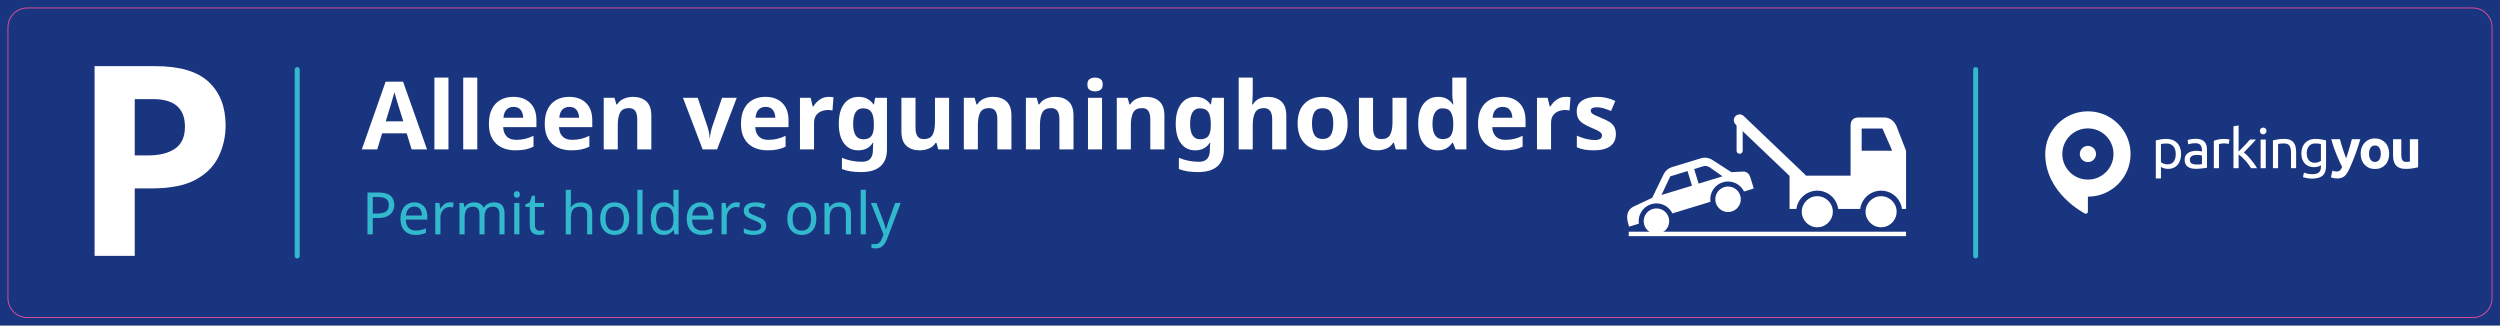
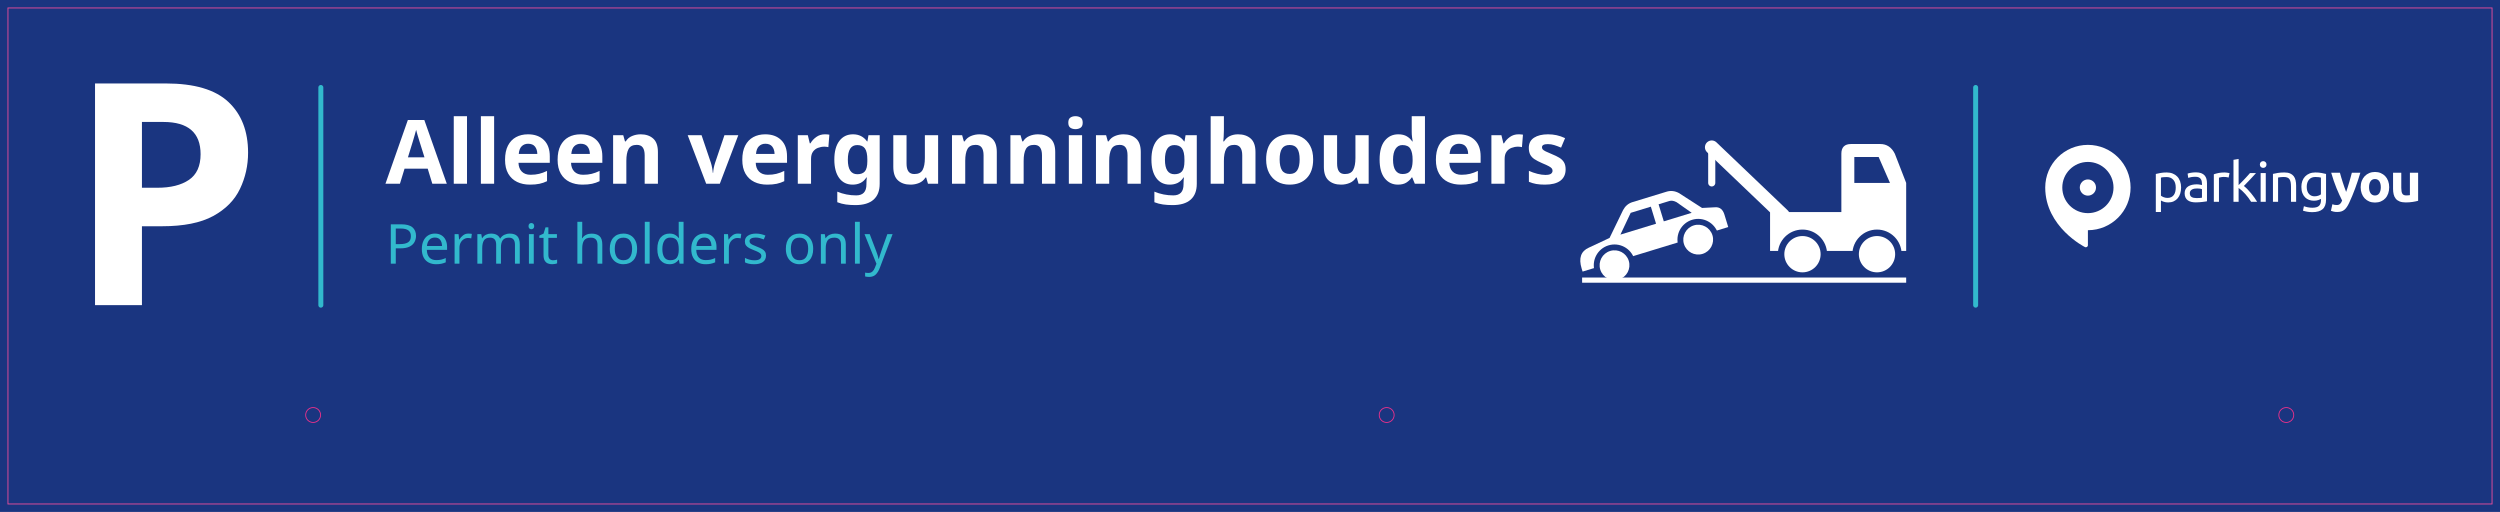
- <svg xmlns="http://www.w3.org/2000/svg" width="1006mm" height="131mm" viewBox="0 0 1006 131">
+ <svg xmlns="http://www.w3.org/2000/svg" width="1006mm" height="206mm" viewBox="0 0 1006 206">
  <g id="py-app-sign-slagboom-vergunninghouders">
-     <rect x="0" y="0" width="1006" height="131" fill="#1A3580" id="bleed-background" data-variable="background-colour" />
+     <rect x="0" y="0" width="1006" height="206" fill="#1A3580" id="bleed-background" data-variable="background-colour" />
    <g id="py-atom-symbol-p-plain">
-       <g data-element="py-atom-symbol-p-plain" transform="translate(37 28) scale(1.166 1.166)">
+       <g data-element="py-atom-symbol-p-plain" transform="translate(37 35.2) scale(1.362 1.362)">
        <text x="-7.338" y="64.297" font-family="Ubuntu" font-size="91.722" font-weight="bold" fill="#FFFFFF" xml:space="preserve">P</text>
      </g>
    </g>
-     <line x1="119.598" y1="28" x2="119.598" y2="103" stroke="#32B9CD" stroke-width="2" stroke-linecap="round" id="divider-left" />
+     <line x1="129.106" y1="35.2" x2="129.106" y2="122.8" stroke="#32B9CD" stroke-width="2" stroke-linecap="round" id="divider-left" />
    <g id="py-atom-logo-horizontal-white">
-       <g data-element="py-atom-logo-horizontal-white" transform="translate(823 44.794) scale(1.431 1.431)">
+       <g data-element="py-atom-logo-horizontal-white" transform="translate(823 58.294) scale(1.431 1.431)">
        <path d="M12 19.2C8.024 19.2 4.8 15.976 4.8 12C4.8 8.024 8.024 4.8 12 4.8C15.977 4.8 19.2 8.024 19.2 12C19.2 15.976 15.977 19.2 12 19.2M12 0C5.373 0 0 5.372 0 11.999C0 23.134 11.127 28.716 11.127 28.716C11.509 28.949 12 28.671 12 28.223L12 23.998C18.627 23.998 24 18.626 24 11.999C24 5.372 18.627 0 12 0" fill="#FFFFFF" />
        <path d="M9.72 12C9.72 10.741 10.741 9.72 12 9.72C13.259 9.72 14.28 10.741 14.28 12C14.28 13.259 13.259 14.28 12 14.28C10.741 14.28 9.72 13.259 9.72 12" fill="#FFFFFF" />
        <path d="M36.701 11.983C36.701 11.041 36.469 10.317 36.003 9.81C35.537 9.303 34.916 9.049 34.14 9.049C33.706 9.049 33.366 9.065 33.123 9.095C32.88 9.127 32.686 9.163 32.541 9.204L32.541 14.296C32.717 14.441 32.971 14.58 33.302 14.715C33.633 14.849 33.995 14.916 34.388 14.916C34.802 14.916 35.157 14.842 35.452 14.692C35.747 14.542 35.988 14.334 36.174 14.071C36.36 13.807 36.494 13.496 36.577 13.139C36.66 12.782 36.701 12.397 36.701 11.983M38.207 11.983C38.207 12.593 38.127 13.157 37.967 13.675C37.806 14.192 37.571 14.637 37.26 15.009C36.95 15.382 36.569 15.672 36.12 15.879C35.669 16.086 35.154 16.189 34.575 16.189C34.109 16.189 33.698 16.127 33.341 16.003C32.984 15.879 32.717 15.76 32.541 15.646L32.541 18.874L31.098 18.874L31.098 8.18C31.439 8.097 31.866 8.007 32.378 7.908C32.891 7.81 33.483 7.761 34.156 7.761C34.777 7.761 35.336 7.859 35.832 8.055C36.329 8.252 36.753 8.532 37.105 8.894C37.457 9.256 37.728 9.698 37.92 10.221C38.111 10.744 38.207 11.331 38.207 11.983" fill="#FFFFFF" />
        <path d="M42.507 14.963C42.848 14.963 43.151 14.956 43.415 14.94C43.679 14.924 43.898 14.896 44.074 14.854L44.074 12.448C43.971 12.397 43.803 12.353 43.57 12.316C43.337 12.28 43.055 12.262 42.724 12.262C42.507 12.262 42.276 12.278 42.033 12.309C41.79 12.34 41.567 12.405 41.366 12.503C41.164 12.601 40.996 12.736 40.861 12.906C40.726 13.077 40.659 13.302 40.659 13.581C40.659 14.099 40.825 14.458 41.156 14.661C41.487 14.862 41.938 14.963 42.507 14.963M42.382 7.73C42.962 7.73 43.451 7.805 43.85 7.955C44.248 8.105 44.569 8.317 44.812 8.591C45.055 8.866 45.228 9.192 45.332 9.569C45.435 9.947 45.487 10.363 45.487 10.819L45.487 15.863C45.363 15.884 45.189 15.912 44.967 15.949C44.744 15.985 44.494 16.018 44.214 16.05C43.935 16.081 43.632 16.109 43.306 16.135C42.98 16.161 42.657 16.174 42.336 16.174C41.88 16.174 41.461 16.127 41.079 16.034C40.695 15.941 40.365 15.793 40.085 15.592C39.806 15.39 39.589 15.123 39.433 14.793C39.278 14.461 39.2 14.063 39.2 13.597C39.2 13.152 39.291 12.769 39.472 12.448C39.653 12.128 39.899 11.869 40.209 11.672C40.52 11.476 40.882 11.331 41.296 11.238C41.71 11.144 42.144 11.098 42.6 11.098C42.745 11.098 42.895 11.106 43.05 11.121C43.205 11.137 43.353 11.158 43.492 11.183C43.632 11.209 43.754 11.233 43.857 11.253C43.96 11.274 44.033 11.289 44.074 11.3L44.074 10.896C44.074 10.658 44.049 10.423 43.997 10.19C43.945 9.957 43.852 9.75 43.718 9.569C43.583 9.388 43.399 9.243 43.166 9.135C42.933 9.026 42.631 8.972 42.258 8.972C41.782 8.972 41.366 9.005 41.009 9.072C40.652 9.14 40.385 9.209 40.209 9.282L40.039 8.087C40.225 8.004 40.535 7.924 40.97 7.846C41.405 7.768 41.875 7.73 42.382 7.73" fill="#FFFFFF" />
        <path d="M55.855 11.564C56.166 11.802 56.494 12.097 56.841 12.448C57.187 12.801 57.529 13.181 57.865 13.589C58.202 13.998 58.52 14.412 58.82 14.831C59.12 15.25 59.374 15.641 59.581 16.003L57.889 16.003C57.671 15.641 57.421 15.271 57.136 14.893C56.851 14.515 56.554 14.153 56.243 13.807C55.933 13.46 55.617 13.142 55.296 12.852C54.976 12.562 54.67 12.319 54.381 12.122L54.381 16.003L52.937 16.003L52.937 4.206L54.381 3.958L54.381 11.315L55.203 10.493C55.504 10.192 55.798 9.887 56.088 9.577C56.377 9.266 56.652 8.969 56.911 8.684C57.169 8.4 57.392 8.149 57.578 7.931L59.27 7.931C59.032 8.19 58.773 8.475 58.494 8.785C58.215 9.096 57.925 9.409 57.625 9.724C57.325 10.04 57.022 10.355 56.717 10.671C56.411 10.987 56.124 11.284 55.855 11.564" fill="#FFFFFF" />
        <path d="M60.574 7.932L62.017 7.932L62.017 16.003L60.574 16.003ZM61.288 6.472C61.029 6.472 60.809 6.387 60.628 6.216C60.447 6.046 60.357 5.815 60.357 5.525C60.357 5.236 60.447 5.006 60.628 4.835C60.809 4.664 61.029 4.579 61.288 4.579C61.547 4.579 61.766 4.664 61.948 4.835C62.129 5.006 62.219 5.236 62.219 5.525C62.219 5.815 62.129 6.046 61.948 6.216C61.766 6.387 61.547 6.472 61.288 6.472" fill="#FFFFFF" />
        <path d="M64.035 8.164C64.366 8.082 64.806 7.994 65.354 7.901C65.903 7.807 66.534 7.761 67.248 7.761C67.89 7.761 68.422 7.852 68.847 8.032C69.271 8.214 69.61 8.467 69.864 8.793C70.117 9.119 70.296 9.51 70.399 9.965C70.502 10.42 70.554 10.922 70.554 11.471L70.554 16.003L69.111 16.003L69.111 11.781C69.111 11.284 69.077 10.86 69.01 10.508C68.942 10.156 68.832 9.872 68.676 9.655C68.521 9.437 68.314 9.28 68.055 9.181C67.797 9.083 67.476 9.034 67.093 9.034C66.938 9.034 66.777 9.039 66.612 9.049C66.446 9.059 66.288 9.072 66.139 9.088C65.988 9.104 65.854 9.122 65.735 9.142C65.615 9.163 65.53 9.179 65.479 9.189L65.479 16.003L64.035 16.003L64.035 8.164" fill="#FFFFFF" />
        <path d="M77.524 9.204C77.379 9.163 77.184 9.124 76.942 9.088C76.698 9.052 76.37 9.034 75.956 9.034C75.18 9.034 74.582 9.287 74.163 9.794C73.744 10.301 73.534 10.974 73.534 11.812C73.534 12.278 73.594 12.676 73.713 13.007C73.832 13.339 73.992 13.612 74.194 13.83C74.396 14.047 74.629 14.208 74.893 14.311C75.157 14.415 75.428 14.466 75.708 14.466C76.09 14.466 76.443 14.412 76.763 14.303C77.084 14.195 77.338 14.068 77.524 13.923L77.524 9.204M77.539 15.196C77.415 15.279 77.175 15.385 76.818 15.514C76.46 15.644 76.044 15.708 75.568 15.708C75.081 15.708 74.623 15.631 74.194 15.475C73.765 15.32 73.389 15.079 73.069 14.753C72.748 14.428 72.495 14.021 72.308 13.535C72.122 13.049 72.029 12.469 72.029 11.797C72.029 11.207 72.117 10.666 72.293 10.174C72.469 9.683 72.725 9.259 73.061 8.902C73.397 8.545 73.809 8.265 74.295 8.064C74.782 7.861 75.33 7.761 75.941 7.761C76.613 7.761 77.2 7.81 77.702 7.908C78.204 8.006 78.626 8.097 78.967 8.18L78.967 15.382C78.967 16.624 78.646 17.524 78.005 18.083C77.363 18.642 76.391 18.921 75.087 18.921C74.58 18.921 74.101 18.88 73.651 18.797C73.201 18.714 72.81 18.616 72.479 18.502L72.743 17.245C73.033 17.359 73.387 17.46 73.806 17.547C74.225 17.635 74.662 17.679 75.118 17.679C75.977 17.679 76.595 17.509 76.973 17.167C77.35 16.826 77.539 16.282 77.539 15.537L77.539 15.196" fill="#FFFFFF" />
        <path d="M88.612 7.839C88.146 9.412 87.658 10.886 87.15 12.262C86.641 13.639 86.086 14.974 85.485 16.267C85.267 16.733 85.049 17.129 84.831 17.455C84.614 17.781 84.375 18.049 84.116 18.262C83.858 18.473 83.564 18.629 83.238 18.727C82.912 18.825 82.531 18.874 82.095 18.874C81.733 18.874 81.398 18.841 81.093 18.774C80.787 18.707 80.536 18.631 80.339 18.549L80.743 16.702C80.981 16.784 81.193 16.841 81.379 16.872C81.565 16.903 81.762 16.919 81.969 16.919C82.384 16.919 82.702 16.808 82.924 16.585C83.147 16.362 83.336 16.055 83.491 15.662C82.963 14.627 82.435 13.465 81.907 12.177C81.379 10.889 80.882 9.443 80.417 7.839L82.869 7.839C82.973 8.242 83.095 8.679 83.236 9.15C83.376 9.621 83.524 10.097 83.68 10.578C83.836 11.059 83.994 11.528 84.155 11.983C84.316 12.438 84.47 12.852 84.615 13.225C84.75 12.852 84.891 12.438 85.036 11.983C85.182 11.528 85.325 11.059 85.465 10.578C85.605 10.097 85.74 9.621 85.87 9.15C86 8.679 86.117 8.242 86.221 7.839L88.612 7.839" fill="#FFFFFF" />
        <path d="M94.365 11.905C94.365 11.191 94.223 10.63 93.938 10.221C93.653 9.812 93.248 9.608 92.72 9.608C92.192 9.608 91.783 9.812 91.494 10.221C91.204 10.63 91.059 11.191 91.059 11.905C91.059 12.619 91.204 13.186 91.494 13.605C91.783 14.024 92.192 14.234 92.72 14.234C93.248 14.234 93.653 14.024 93.938 13.605C94.223 13.186 94.365 12.619 94.365 11.905M96.724 11.905C96.724 12.547 96.631 13.134 96.445 13.667C96.259 14.2 95.989 14.655 95.638 15.033C95.286 15.411 94.864 15.703 94.373 15.91C93.881 16.117 93.33 16.22 92.72 16.22C92.12 16.22 91.574 16.117 91.082 15.91C90.591 15.703 90.169 15.411 89.817 15.033C89.465 14.655 89.191 14.2 88.994 13.667C88.798 13.134 88.7 12.547 88.7 11.905C88.7 11.264 88.8 10.679 89.002 10.151C89.204 9.623 89.483 9.173 89.84 8.801C90.197 8.429 90.622 8.139 91.113 7.931C91.605 7.724 92.14 7.621 92.72 7.621C93.31 7.621 93.85 7.724 94.342 7.931C94.833 8.139 95.255 8.429 95.607 8.801C95.959 9.173 96.233 9.623 96.43 10.151C96.626 10.679 96.724 11.264 96.724 11.905" fill="#FFFFFF" />
        <path d="M104.858 15.724C104.465 15.838 103.958 15.944 103.337 16.042C102.716 16.14 102.064 16.189 101.382 16.189C100.688 16.189 100.111 16.096 99.65 15.91C99.19 15.724 98.825 15.463 98.556 15.126C98.287 14.79 98.095 14.389 97.982 13.923C97.868 13.457 97.811 12.945 97.811 12.386L97.811 7.838L100.124 7.838L100.124 12.107C100.124 12.852 100.222 13.39 100.419 13.721C100.615 14.053 100.983 14.218 101.521 14.218C101.686 14.218 101.862 14.21 102.049 14.195C102.235 14.179 102.4 14.161 102.545 14.14L102.545 7.838L104.858 7.838L104.858 15.724" fill="#FFFFFF" />
        <path d="M51.826 7.947C51.792 7.939 51.76 7.932 51.719 7.923C51.589 7.898 51.447 7.872 51.292 7.846C51.137 7.82 50.979 7.8 50.819 7.784C50.658 7.769 50.516 7.761 50.392 7.761C49.761 7.761 49.191 7.815 48.684 7.923C48.177 8.032 47.753 8.149 47.412 8.273L47.412 16.003L48.855 16.003L48.855 9.22C48.938 9.199 49.111 9.16 49.375 9.104C49.639 9.047 49.905 9.018 50.174 9.018C50.588 9.018 50.927 9.047 51.191 9.104C51.344 9.137 51.469 9.167 51.571 9.195L51.826 7.947" fill="#FFFFFF" />
      </g>
    </g>
-     <line x1="795" y1="28" x2="795" y2="103" stroke="#32B9CD" stroke-width="2" stroke-linecap="round" id="divider-right" />
-     <g id="py-atom-picto-tow-away" data-element="new" transform="translate(655.393 32.75) scale(1.116)">
+     <line x1="795" y1="35.2" x2="795" y2="122.8" stroke="#32B9CD" stroke-width="2" stroke-linecap="round" id="divider-right" />
+     <g id="py-atom-picto-tow-away" data-element="new" transform="translate(636.643 41) scale(1.304)">
      <path d="M58 34 L80 34 L80 16 Q80 13 83 13 L92 13 Q95 13 96.5 16 L100 25 L100 46 L58 46 Z" fill="#FFFFFF" />
      <path d="M84 17 L91.5 17 L95 25 L84 25 Z" fill="#1A3580" />
      <path d="M62 35 L40 14" stroke="#FFFFFF" stroke-width="4.2" stroke-linecap="round" fill="none" />
      <path d="M40 14 L40 25" stroke="#FFFFFF" stroke-width="2.2" stroke-linecap="round" fill="none" />
      <circle cx="68.0" cy="47" r="7.6" fill="#1A3580" />
      <circle cx="68.0" cy="47" r="5.6" fill="#FFFFFF" />
      <circle cx="91.0" cy="47" r="7.6" fill="#1A3580" />
      <circle cx="91.0" cy="47" r="5.6" fill="#FFFFFF" />
      <g transform="translate(0 33.4) rotate(-17 10 17)">
        <path d="M0 15 Q0 10 4 9.5 L11 8.5 L17.5 1.5 Q19 0 21 0 L32 0 Q34 0 35.5 1.5 L41 8 L45 9 Q47 9.5 47 12 L47 16 L0 16 Z" fill="#FFFFFF" />
        <path d="M19.5 3 L26 3 L26 8.5 L14.5 8.5 Z M28.5 3 L32 3 Q33 3 34 4 L37.5 8.5 L28.5 8.5 Z" fill="#1A3580" />
        <circle cx="10" cy="17" r="6.4" fill="#1A3580" />
        <circle cx="10" cy="17" r="4.6" fill="#FFFFFF" />
        <circle cx="37" cy="17" r="6.4" fill="#1A3580" />
        <circle cx="37" cy="17" r="4.6" fill="#FFFFFF" />
      </g>
      <path d="M0 55 L100 55" stroke="#FFFFFF" stroke-width="1.6" fill="none" />
    </g>
    <g id="variables">
-       <text x="145.598" y="60.12" font-family="Ubuntu" font-size="38.022" font-weight="bold" fill="#FFFFFF" data-variable="line-nl" id="line-nl" xml:space="preserve">Alleen vergunninghouders</text>
-       <text x="145.598" y="94.301" font-family="Ubuntu" font-size="23.573" fill="#32B9CD" data-variable="line-en" id="line-en" xml:space="preserve">Permit holders only</text>
+       <text x="155.106" y="73.937" font-family="Ubuntu" font-size="35.782" font-weight="bold" fill="#FFFFFF" data-variable="line-nl" id="line-nl" xml:space="preserve">Alleen vergunninghouders</text>
+       <text x="155.106" y="106.105" font-family="Ubuntu" font-size="22.185" fill="#32B9CD" data-variable="line-en" id="line-en" xml:space="preserve">Permit holders only</text>
+     </g>
+     <g id="mounting-holes" data-purpose="screw positions to the boom, estimated; not printed">
+       <circle cx="126" cy="167" r="3" fill="none" stroke="#ED308A" stroke-width="0.353" />
+       <circle cx="558" cy="167" r="3" fill="none" stroke="#ED308A" stroke-width="0.353" />
+       <circle cx="920" cy="167" r="3" fill="none" stroke="#ED308A" stroke-width="0.353" />
    </g>
    <g id="cut-contour" data-spot="ThruCut">
-       <rect x="3.2" y="3.2" width="999.6" height="124.6" fill="none" stroke="#EE4D9B" stroke-width="0.353" rx="7.8" ry="7.8" />
+       <rect x="3.2" y="3.2" width="999.6" height="199.6" fill="none" stroke="#EE4D9B" stroke-width="0.353" />
    </g>
    <g id="guides" visibility="hidden">
-       <rect x="3" y="3" width="1000" height="125" fill="none" stroke="#00A0E0" stroke-width="0.2" />
+       <rect x="3" y="3" width="1000" height="200" fill="none" stroke="#00A0E0" stroke-width="0.2" />
    </g>
  </g>
</svg>
